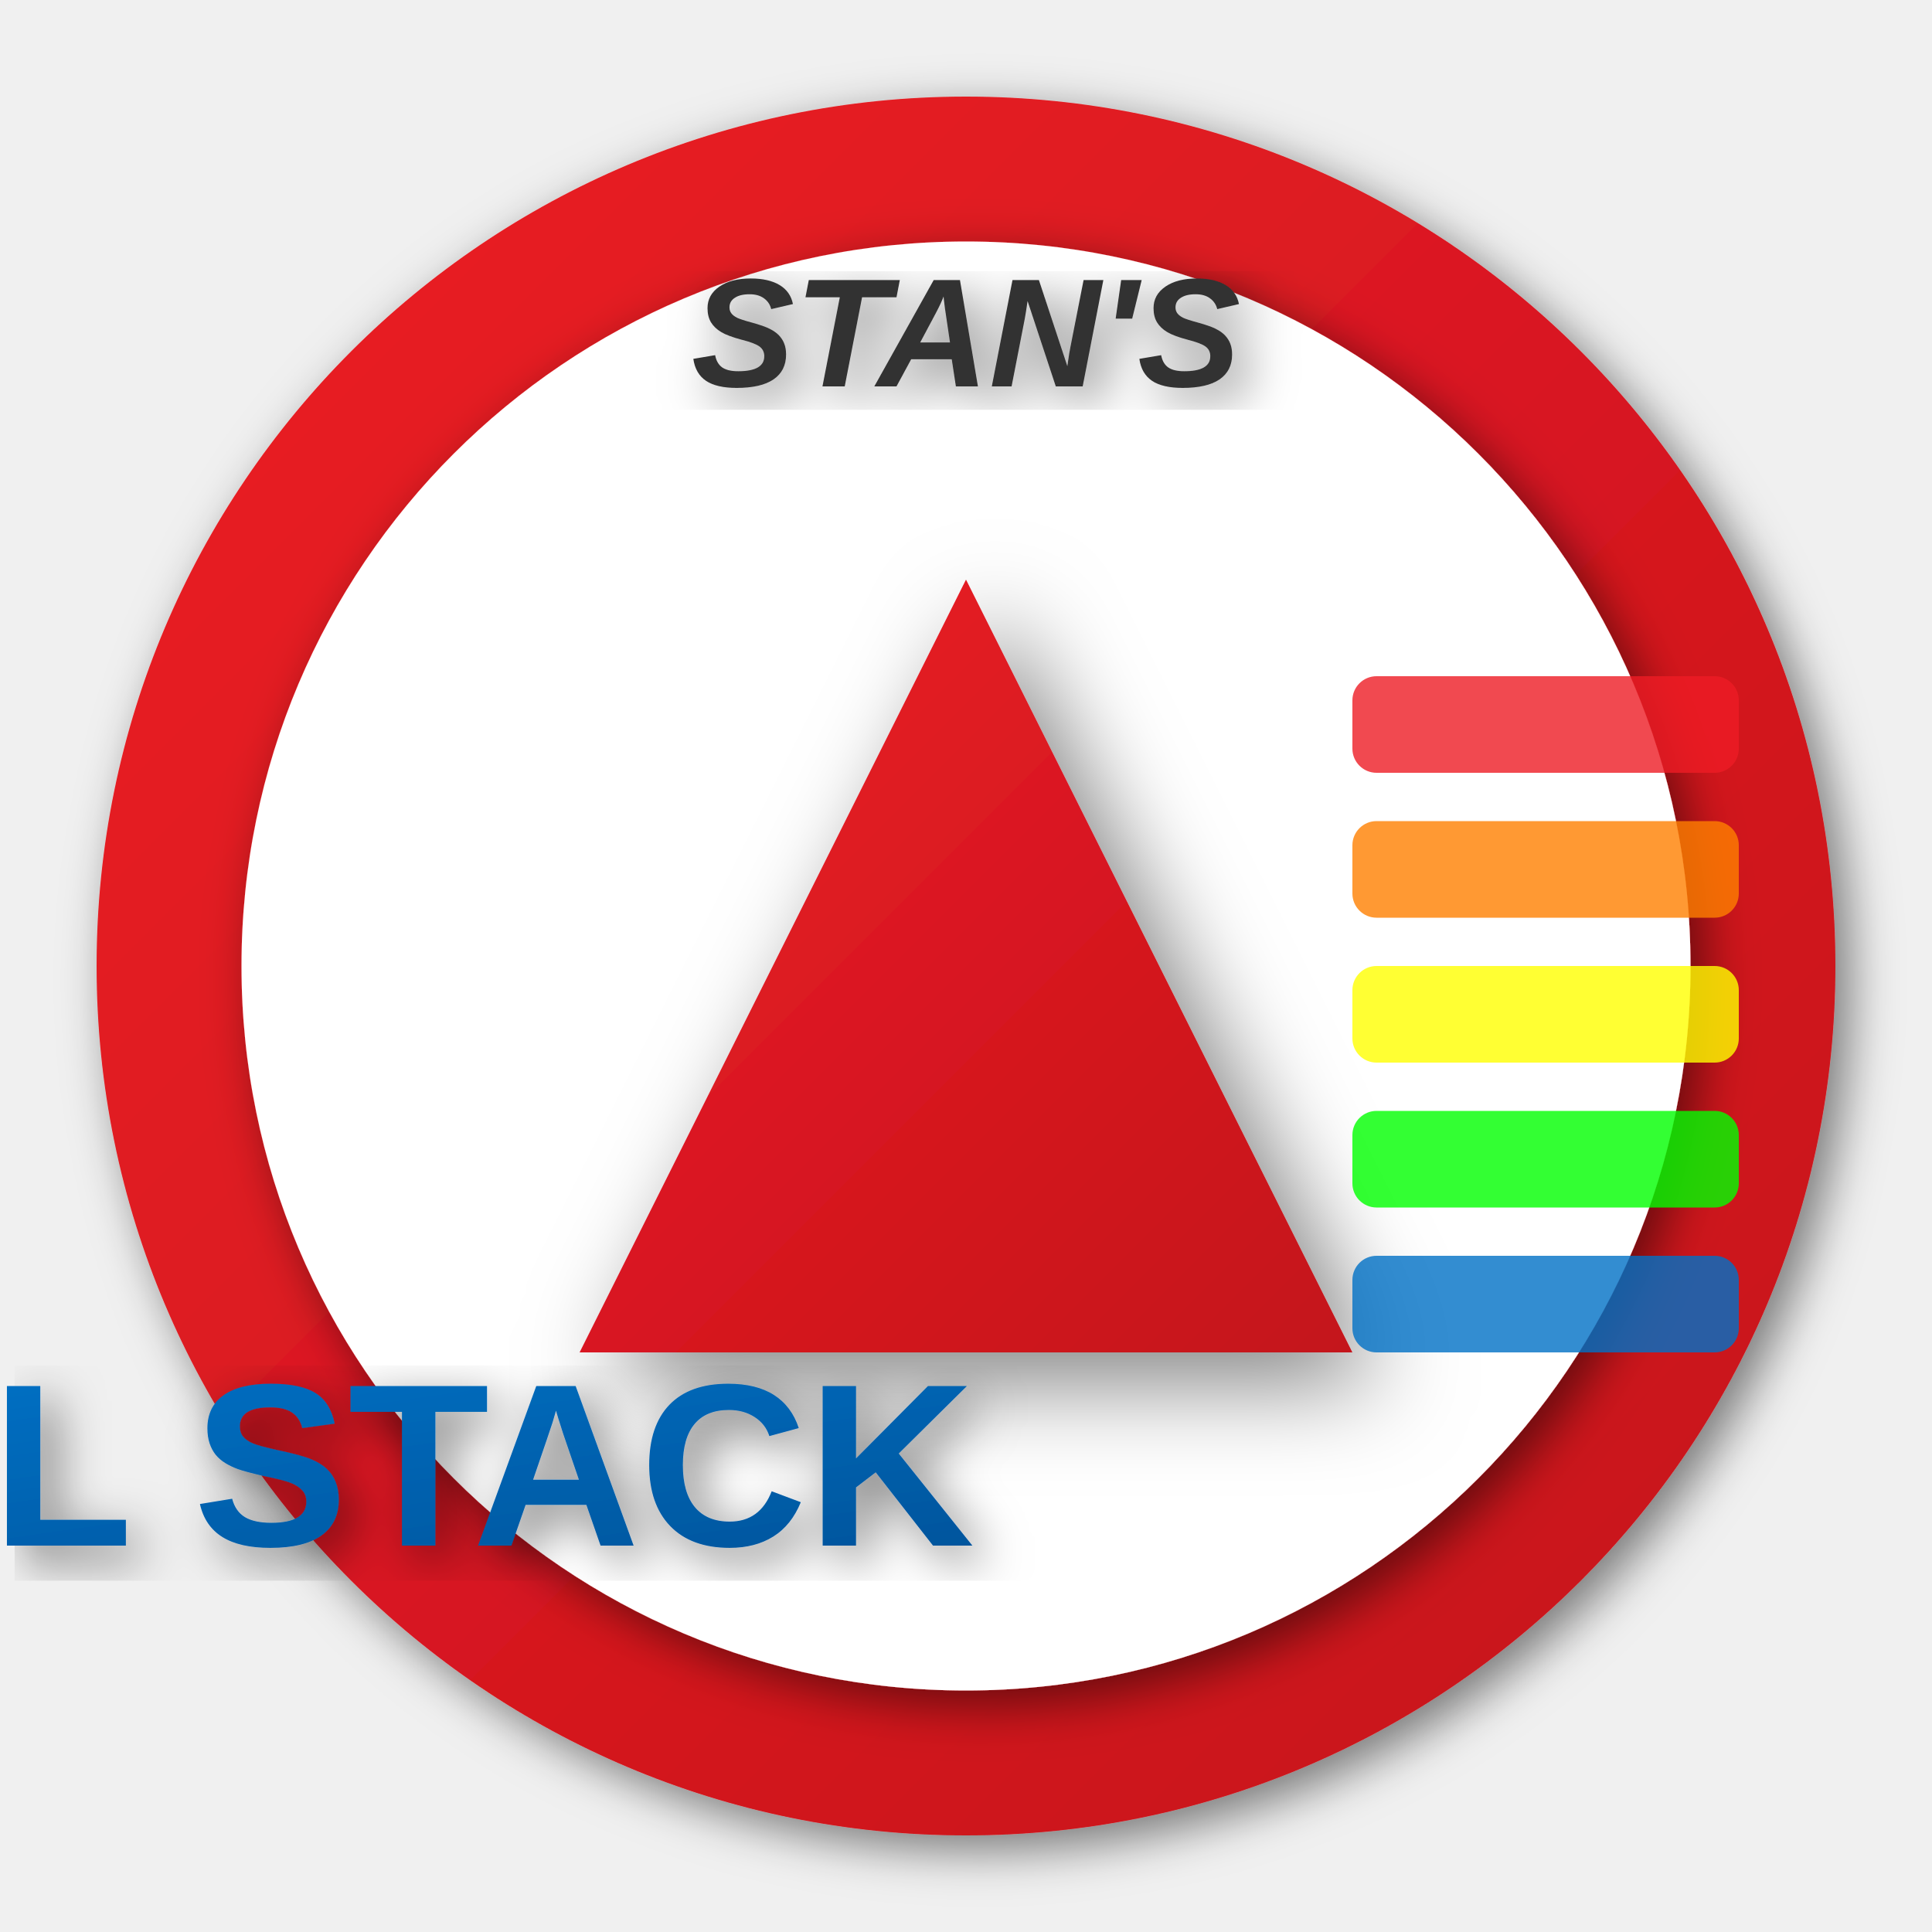
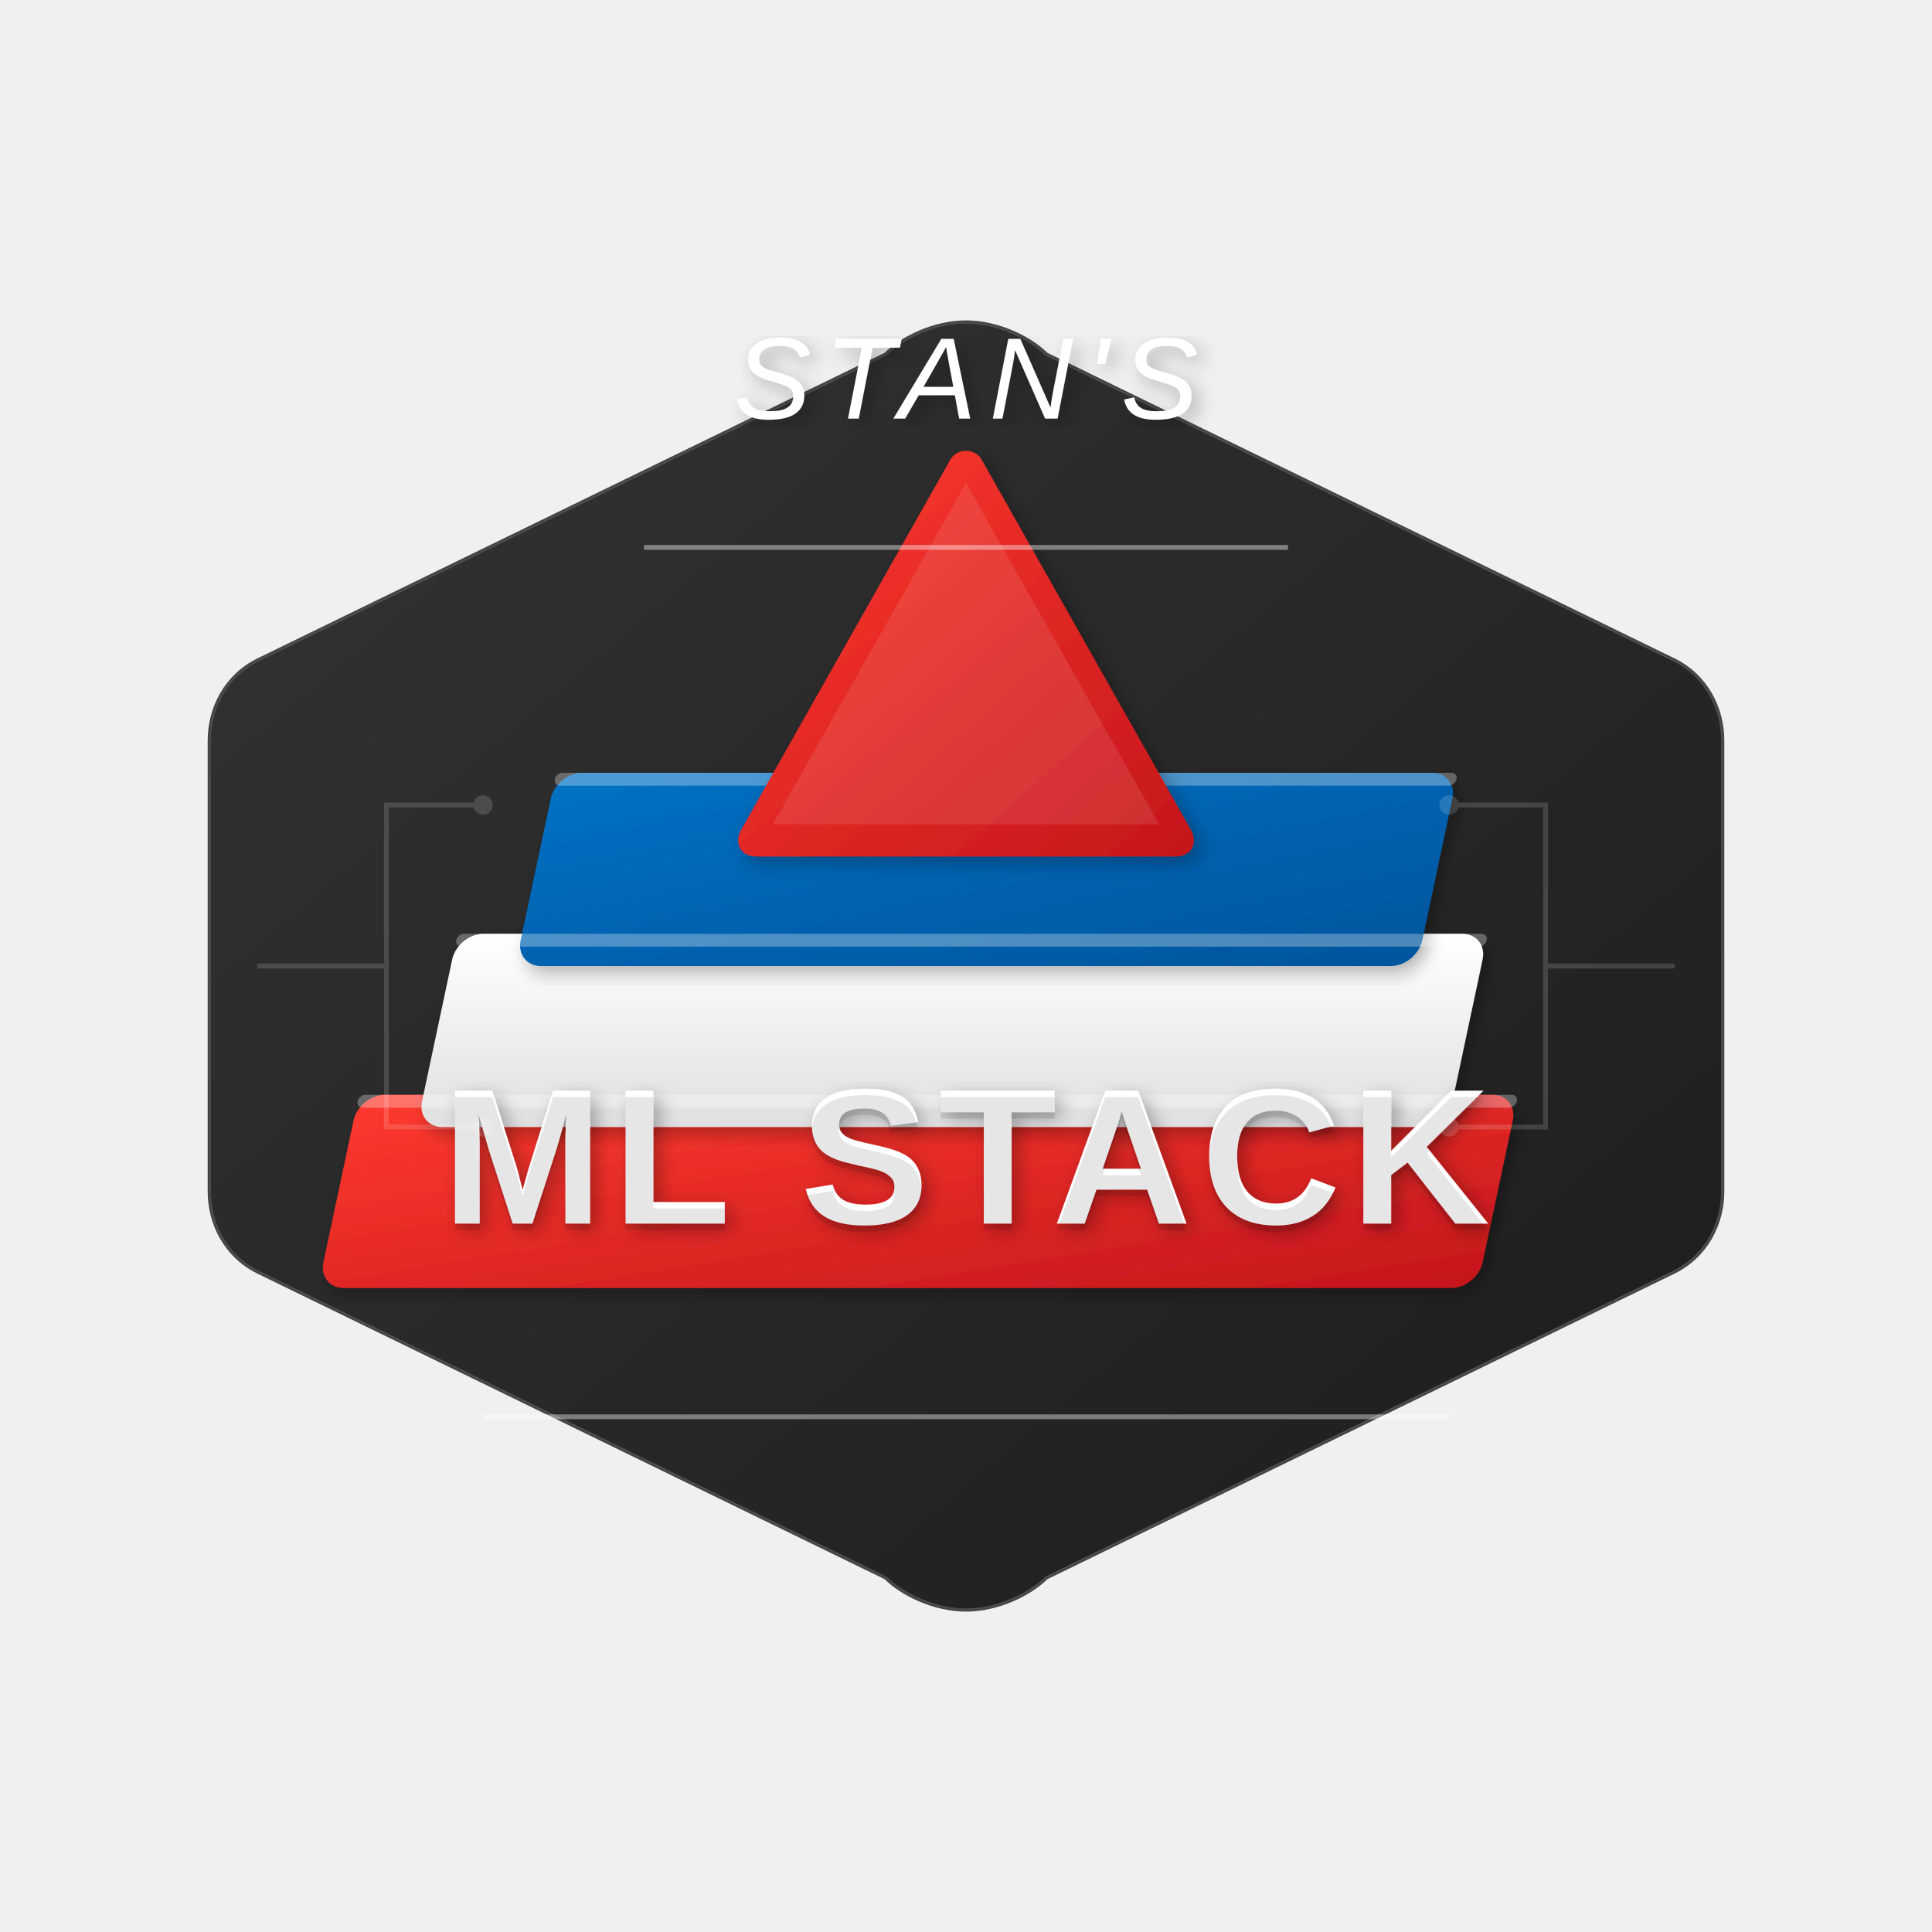
- <svg xmlns="http://www.w3.org/2000/svg" width="400" height="400" viewBox="0 0 400 400">
+ <svg xmlns="http://www.w3.org/2000/svg" width="600" height="600" viewBox="0 0 600 600">
  <defs>
    <linearGradient id="redGradient" x1="0%" y1="0%" x2="100%" y2="100%">
-       <stop offset="0%" style="stop-color:#ED1C24;stop-opacity:1" />
+       <stop offset="0%" style="stop-color:#FF3A2F;stop-opacity:1" />
      <stop offset="100%" style="stop-color:#C4161C;stop-opacity:1" />
    </linearGradient>
    <linearGradient id="blueGradient" x1="0%" y1="0%" x2="100%" y2="100%">
      <stop offset="0%" style="stop-color:#0071C5;stop-opacity:1" />
      <stop offset="100%" style="stop-color:#00559D;stop-opacity:1" />
    </linearGradient>
-     <filter id="shadow" x="-20%" y="-20%" width="140%" height="140%">
-       <feGaussianBlur in="SourceAlpha" stdDeviation="5" />
-       <feOffset dx="3" dy="3" result="offsetblur" />
+     <linearGradient id="darkGradient" x1="0%" y1="0%" x2="100%" y2="100%">
+       <stop offset="0%" style="stop-color:#2A2A2A;stop-opacity:1" />
+       <stop offset="100%" style="stop-color:#111111;stop-opacity:1" />
+     </linearGradient>
+     <linearGradient id="whiteGradient" x1="0%" y1="0%" x2="0%" y2="100%">
+       <stop offset="0%" style="stop-color:#FFFFFF;stop-opacity:1" />
+       <stop offset="100%" style="stop-color:#E0E0E0;stop-opacity:1" />
+     </linearGradient>
+     <filter id="shadow" x="-10%" y="-10%" width="120%" height="120%">
+       <feGaussianBlur in="SourceAlpha" stdDeviation="3" />
+       <feOffset dx="2" dy="2" result="offsetblur" />
      <feComponentTransfer>
-         <feFuncA type="linear" slope="0.5" />
+         <feFuncA type="linear" slope="0.3" />
      </feComponentTransfer>
      <feMerge>
        <feMergeNode />
        <feMergeNode in="SourceGraphic" />
      </feMerge>
    </filter>
+     <filter id="innerShadow" x="-20%" y="-20%" width="140%" height="140%">
+       <feGaussianBlur in="SourceAlpha" stdDeviation="4" />
+       <feOffset dx="0" dy="4" result="offsetblur" />
+       <feComposite in="SourceGraphic" in2="offsetblur" operator="over" />
+     </filter>
+     <clipPath id="hexClip">
+       <path d="M300,100 C310,100 320,105 325,110 L520,205 C530,210 535,220 535,230 L535,370 C535,380 530,390 520,395 L325,490 C320,495 310,500 300,500 L300,500 C290,500 280,495 275,490 L80,395 C70,390 65,380 65,370 L65,230 C65,220 70,210 80,205 L275,110 C280,105 290,100 300,100 Z" />
+     </clipPath>
  </defs>
-   <circle cx="200" cy="200" r="180" fill="url(#redGradient)" filter="url(#shadow)" />
-   <circle cx="200" cy="200" r="150" fill="#FFFFFF" filter="url(#shadow)" />
-   <g transform="translate(100, 100) scale(2)">
-     <polygon points="50,10 10,90 90,90" fill="url(#redGradient)" filter="url(#shadow)" />
+   <path d="M300,100 C310,100 320,105 325,110 L520,205 C530,210 535,220 535,230 L535,370 C535,380 530,390 520,395 L325,490 C320,495 310,500 300,500 L300,500 C290,500 280,495 275,490 L80,395 C70,390 65,380 65,370 L65,230 C65,220 70,210 80,205 L275,110 C280,105 290,100 300,100 Z" fill="url(#darkGradient)" stroke="#444444" stroke-width="1" />
+   <g clip-path="url(#hexClip)" opacity="0.05">
+     <rect x="0" y="0" width="600" height="600" fill="#FFFFFF" />
+     <path d="M0,0 L600,600 M20,0 L620,600 M40,0 L640,600 M60,0 L660,600 M80,0 L680,600 M100,0 L700,600 M120,0 L720,600" stroke="#FFFFFF" stroke-width="0.5" />
+     <path d="M600,0 L0,600 M580,0 L-20,600 M560,0 L-40,600 M540,0 L-60,600 M520,0 L-80,600 M500,0 L-100,600 M480,0 L-120,600" stroke="#FFFFFF" stroke-width="0.5" />
  </g>
-   <g transform="translate(200, 320)" filter="url(#shadow)">
-     <text x="-120" y="0" font-family="Arial, sans-serif" font-size="48" font-weight="bold" fill="url(#blueGradient)" text-anchor="middle">ML STACK</text>
+   <g transform="translate(300, 300)">
+     <rect x="-180" y="40" width="360" height="60" rx="8" ry="8" fill="url(#redGradient)" filter="url(#shadow)" transform="skewX(-12)" />
+     <rect x="-160" y="-10" width="320" height="60" rx="8" ry="8" fill="url(#whiteGradient)" filter="url(#shadow)" transform="skewX(-12)" />
+     <rect x="-140" y="-60" width="280" height="60" rx="8" ry="8" fill="url(#blueGradient)" filter="url(#shadow)" transform="skewX(-12)" />
+     <rect x="-180" y="40" width="360" height="4" rx="2" ry="2" fill="#FFFFFF" opacity="0.3" transform="skewX(-12)" />
+     <rect x="-160" y="-10" width="320" height="4" rx="2" ry="2" fill="#FFFFFF" opacity="0.3" transform="skewX(-12)" />
+     <rect x="-140" y="-60" width="280" height="4" rx="2" ry="2" fill="#FFFFFF" opacity="0.3" transform="skewX(-12)" />
  </g>
-   <g transform="translate(200, 80)" filter="url(#shadow)">
-     <text x="0" y="0" font-family="Arial, sans-serif" font-size="32" font-weight="bold" font-style="italic" fill="#333333" text-anchor="middle">STAN'S</text>
+   <g transform="translate(300, 220)">
+     <path d="M0,-80 C2,-80 4,-79 5,-77 L70,38 C72,42 70,46 65,46 L-65,46 C-70,46 -72,42 -70,38 L-5,-77 C-4,-79 -2,-80 0,-80 Z" fill="url(#redGradient)" filter="url(#shadow)" />
+     <path d="M0,-70 L-60,36 L60,36 Z" fill="#FFFFFF" opacity="0.1" />
  </g>
-   <g transform="translate(320, 200)">
-     <rect x="-40" y="-60" width="80" height="20" rx="5" ry="5" fill="#ED1C24" opacity="0.8" />
-     <rect x="-40" y="-30" width="80" height="20" rx="5" ry="5" fill="#FF7F00" opacity="0.8" />
-     <rect x="-40" y="0" width="80" height="20" rx="5" ry="5" fill="#FFFF00" opacity="0.8" />
-     <rect x="-40" y="30" width="80" height="20" rx="5" ry="5" fill="#00FF00" opacity="0.8" />
-     <rect x="-40" y="60" width="80" height="20" rx="5" ry="5" fill="#0071C5" opacity="0.8" />
+   <g transform="translate(300, 380)" filter="url(#shadow)">
+     <text x="0" y="0" font-family="'Helvetica Neue', Arial, sans-serif" font-size="60" font-weight="700" fill="#FFFFFF" text-anchor="middle" letter-spacing="3">ML STACK</text>
+     <text x="0" y="2" font-family="'Helvetica Neue', Arial, sans-serif" font-size="60" font-weight="700" fill="#000000" text-anchor="middle" letter-spacing="3" opacity="0.1">ML STACK</text>
+   </g>
+   <g transform="translate(300, 130)" filter="url(#shadow)">
+     <text x="0" y="0" font-family="'Helvetica Neue', Arial, sans-serif" font-size="36" font-weight="300" font-style="italic" fill="#FFFFFF" text-anchor="middle" letter-spacing="4">STAN'S</text>
+   </g>
+   <line x1="150" y1="440" x2="450" y2="440" stroke="#FFFFFF" stroke-width="1.5" stroke-opacity="0.4" />
+   <line x1="200" y1="170" x2="400" y2="170" stroke="#FFFFFF" stroke-width="1.5" stroke-opacity="0.4" />
+   <g opacity="0.15">
+     <path d="M80,300 L120,300 L120,250 L150,250" stroke="#FFFFFF" stroke-width="1.5" fill="none" />
+     <path d="M520,300 L480,300 L480,250 L450,250" stroke="#FFFFFF" stroke-width="1.5" fill="none" />
+     <path d="M80,300 L120,300 L120,350 L150,350" stroke="#FFFFFF" stroke-width="1.5" fill="none" />
+     <path d="M520,300 L480,300 L480,350 L450,350" stroke="#FFFFFF" stroke-width="1.5" fill="none" />
+     <circle cx="150" cy="250" r="3" fill="#FFFFFF" />
+     <circle cx="450" cy="250" r="3" fill="#FFFFFF" />
+     <circle cx="150" cy="350" r="3" fill="#FFFFFF" />
+     <circle cx="450" cy="350" r="3" fill="#FFFFFF" />
  </g>
</svg>
